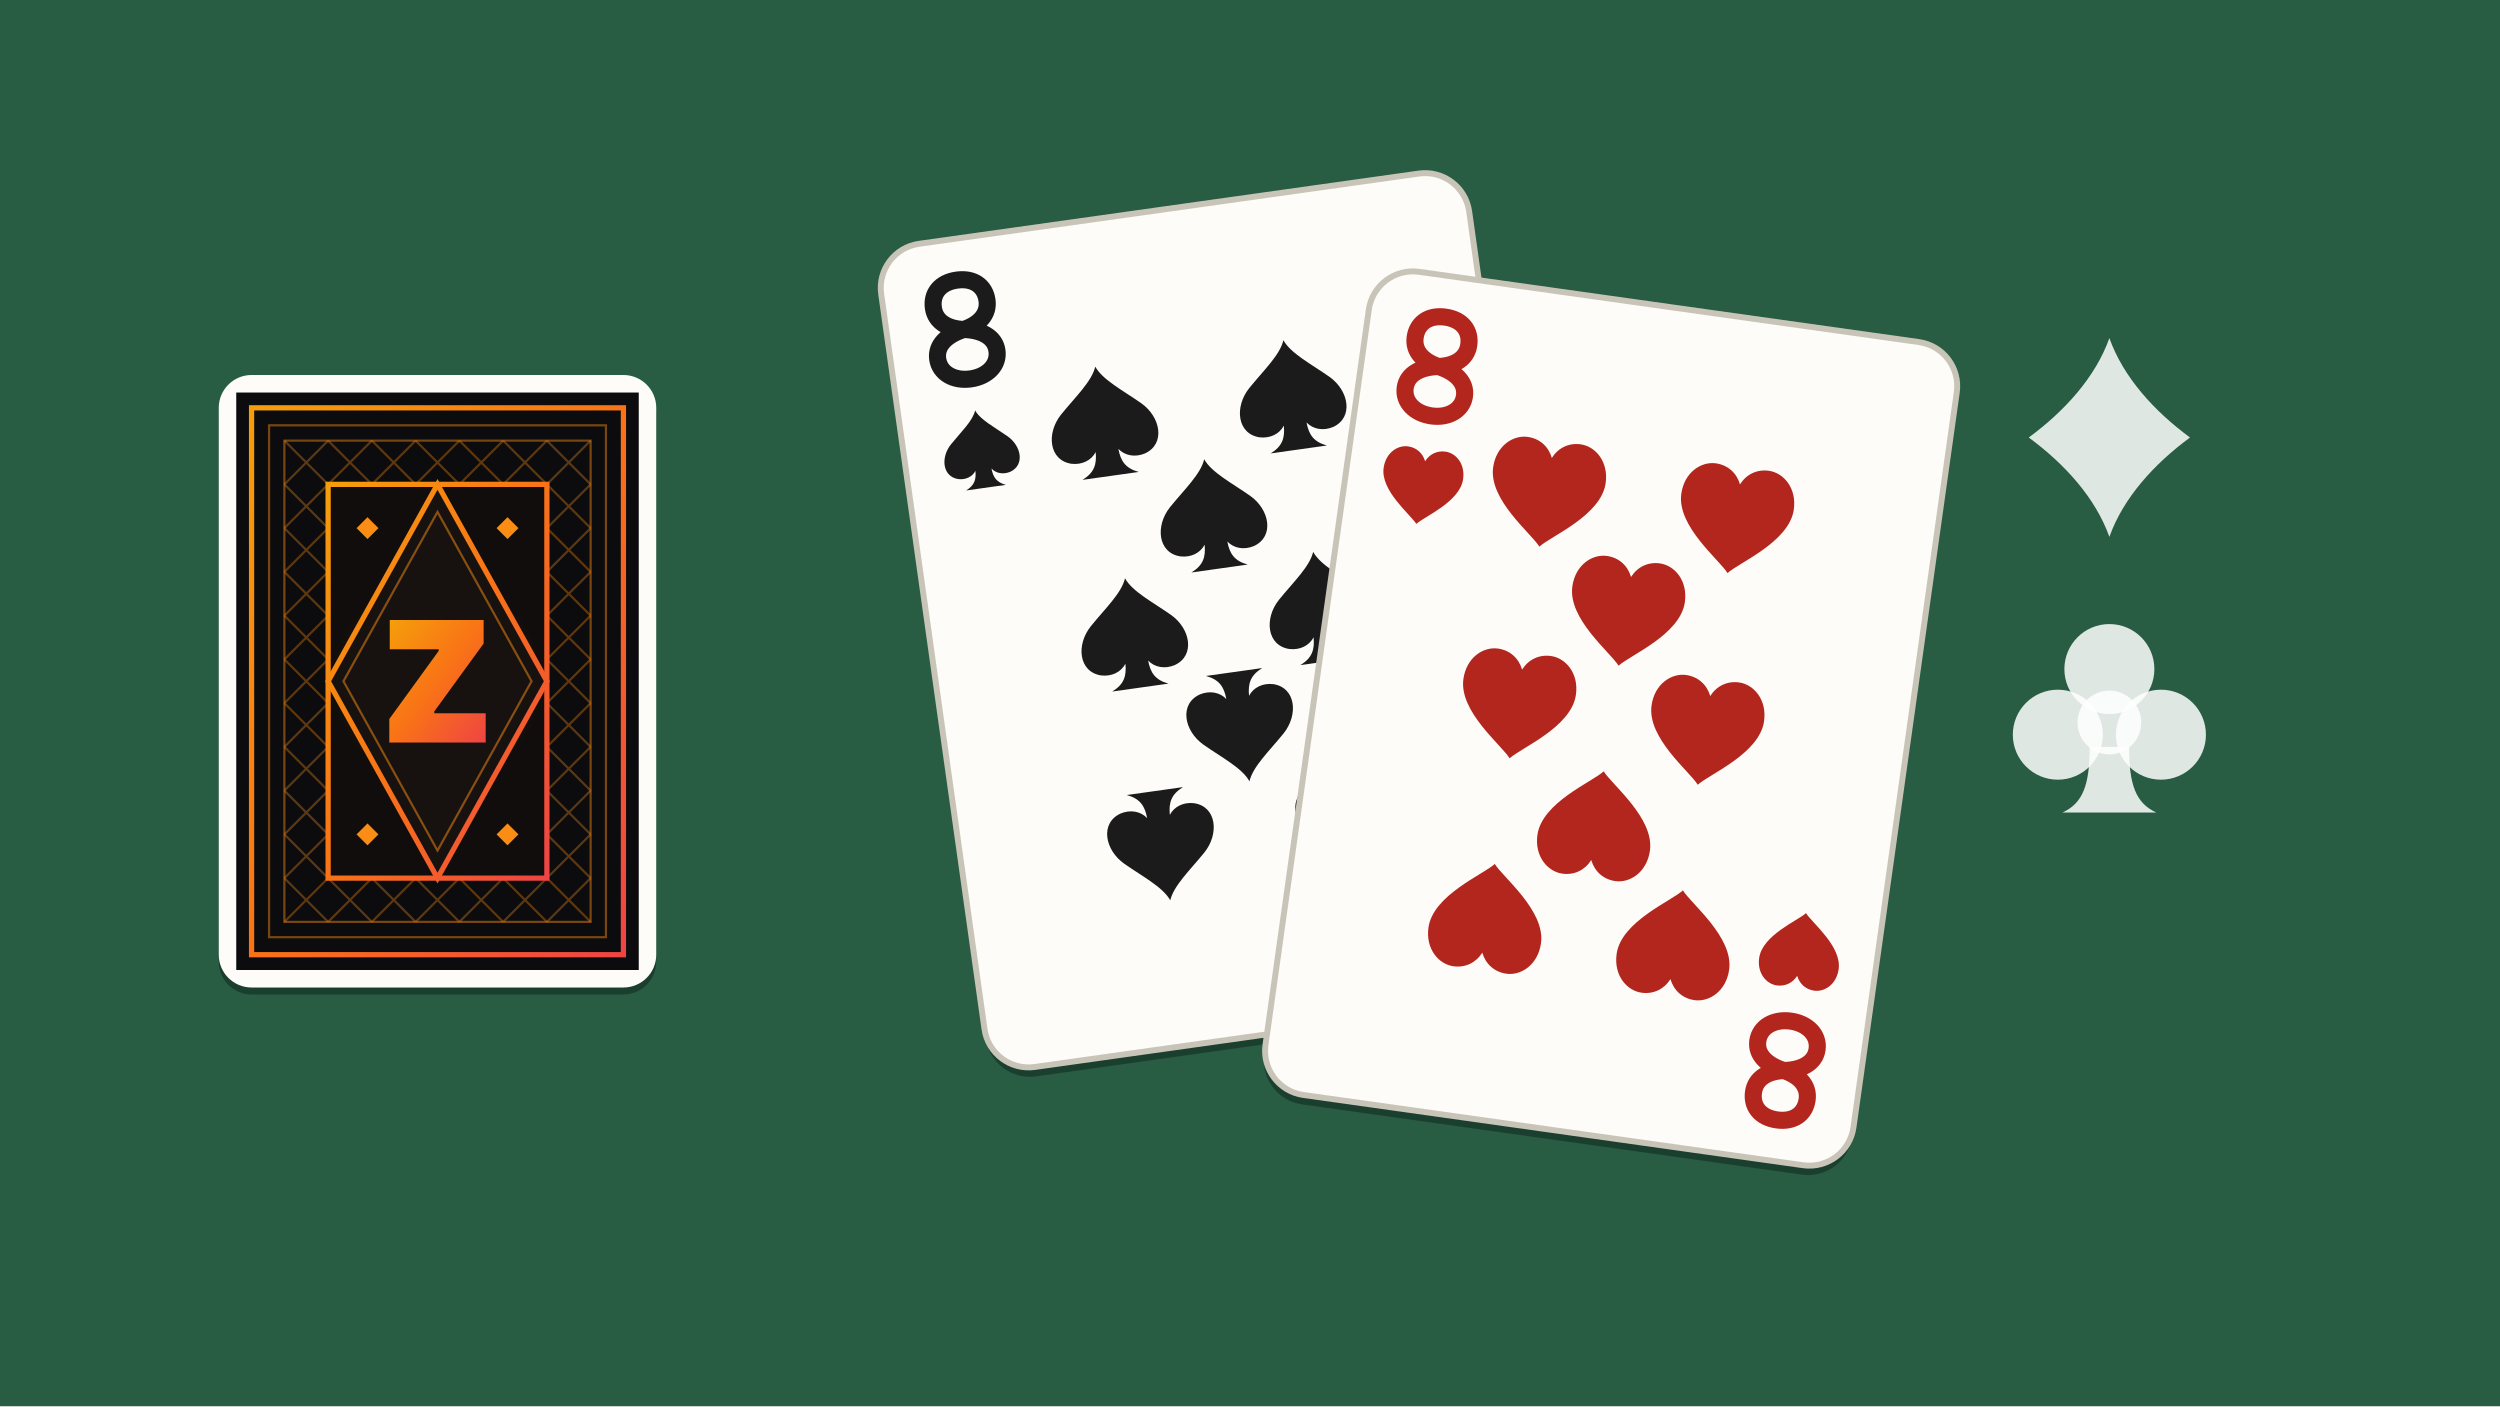
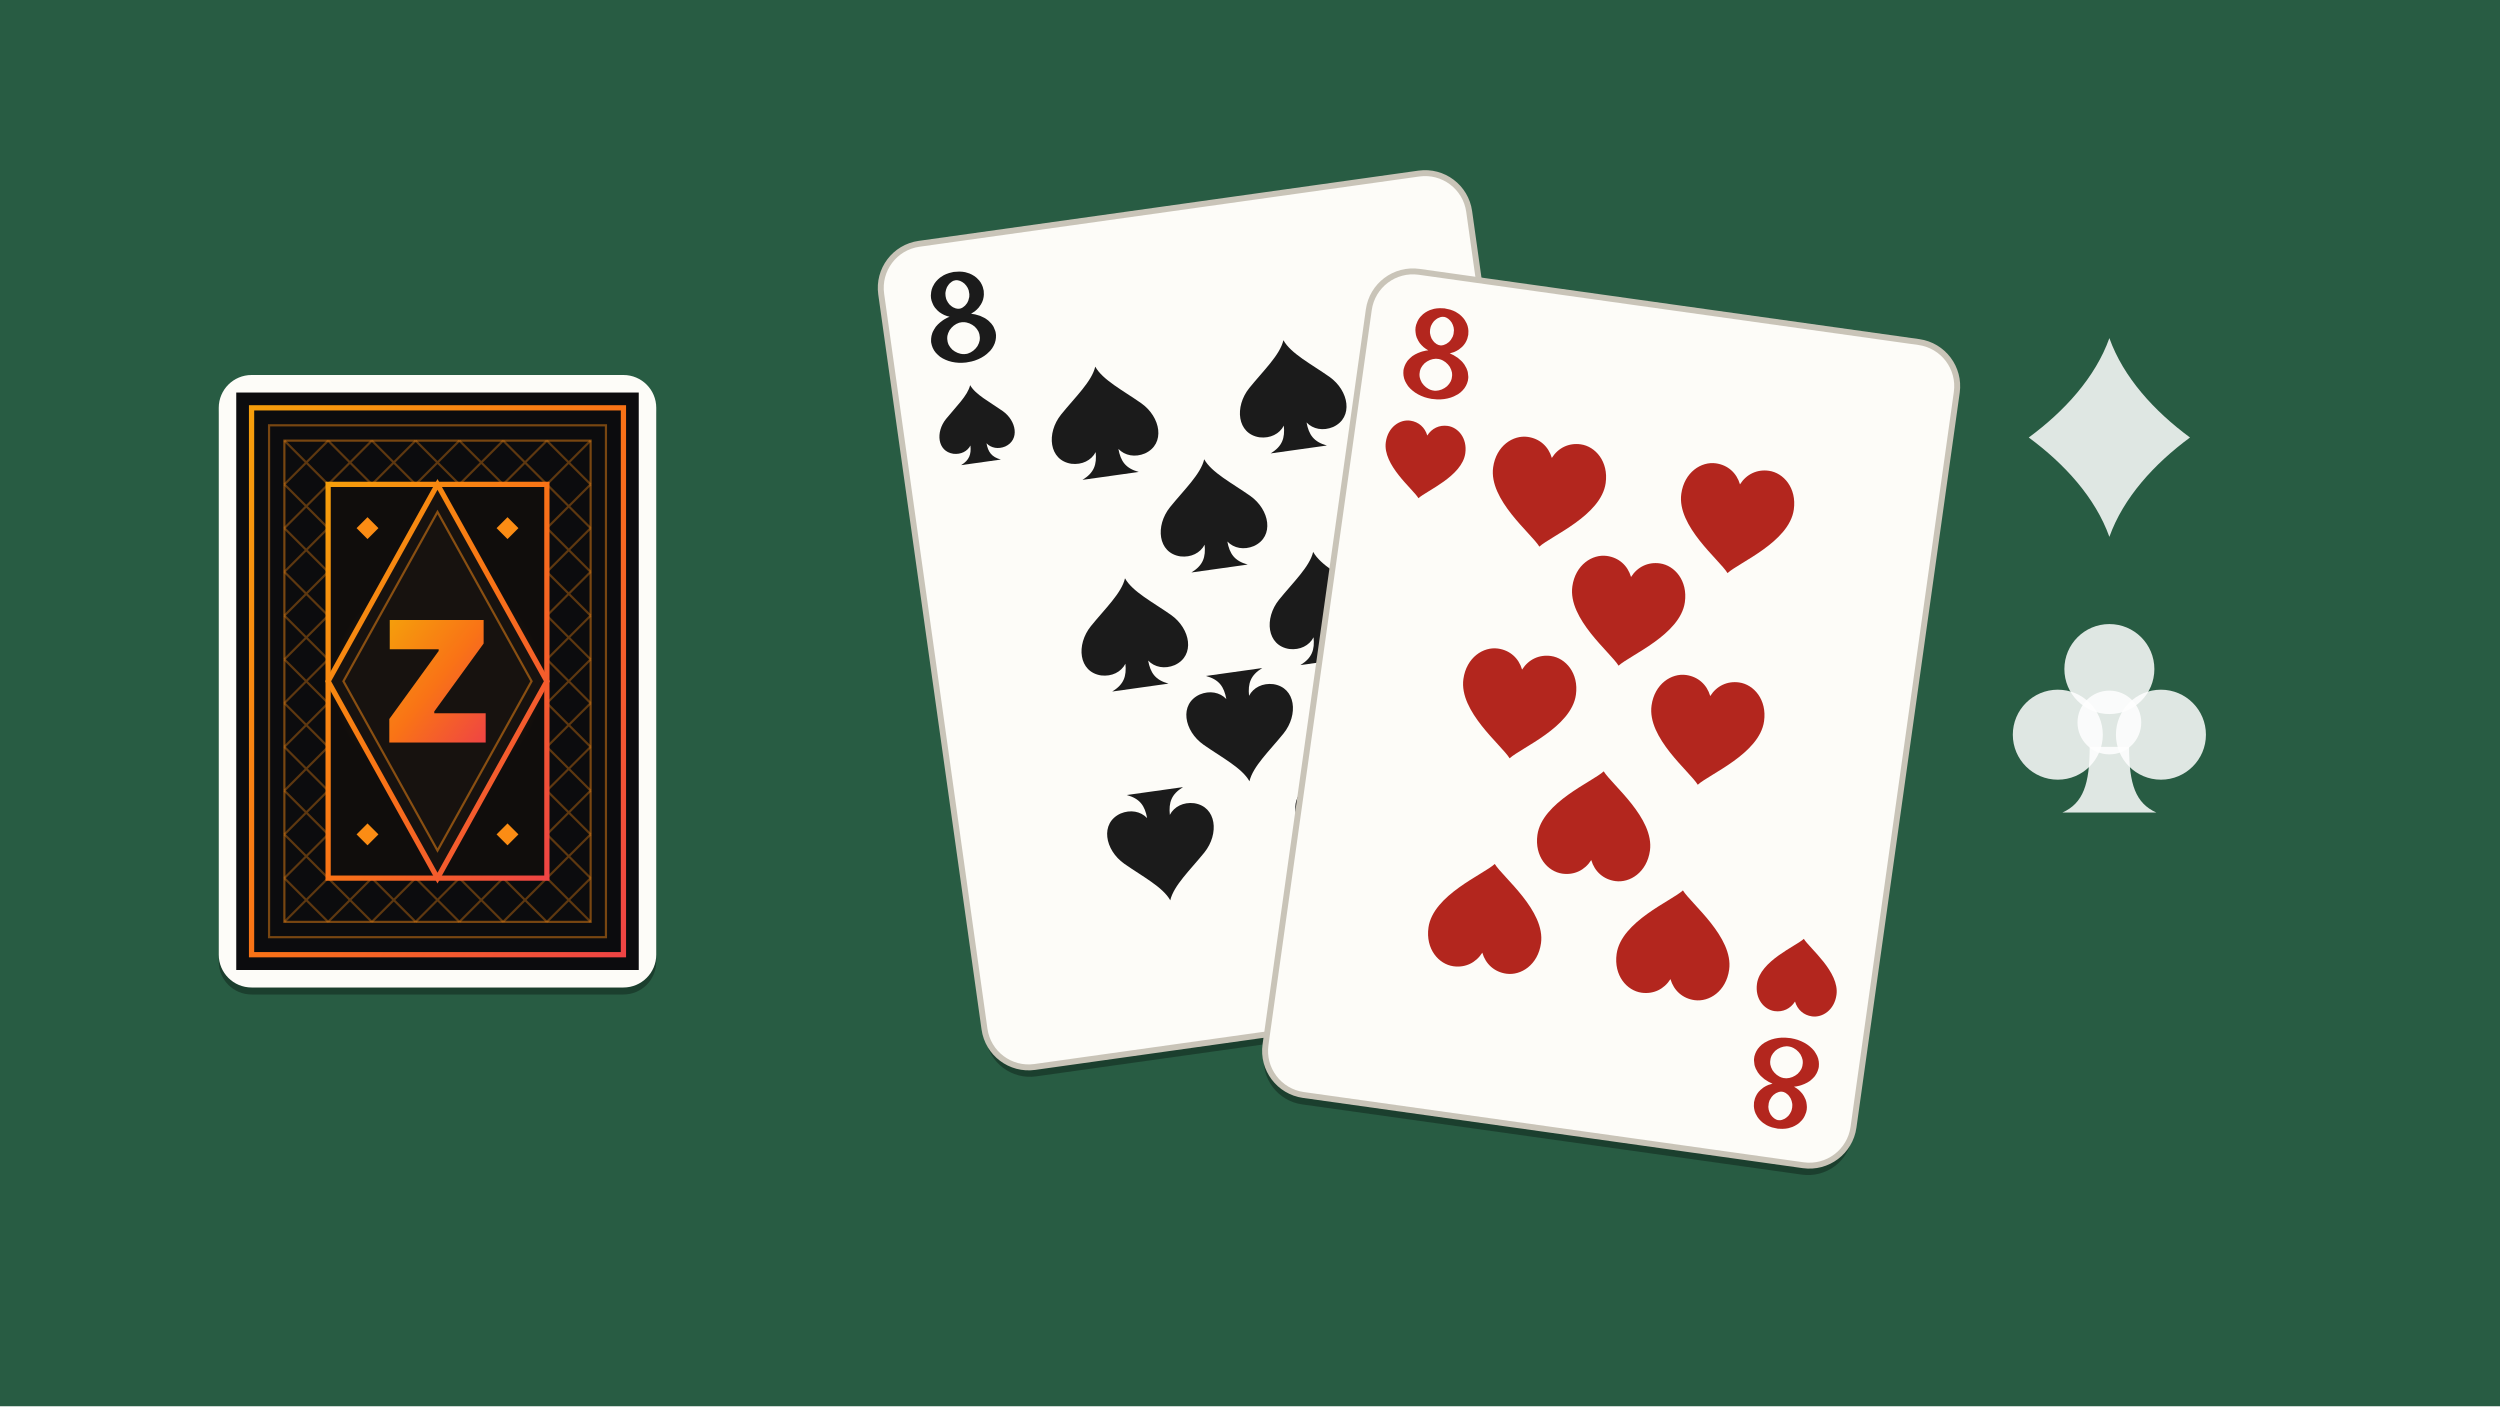
<svg xmlns="http://www.w3.org/2000/svg" width="320" height="180" viewBox="0 0 320 180">
  <defs>
    <clipPath id="zs-card">
      <rect width="100" height="140" rx="7.5" />
    </clipPath>
    <linearGradient id="zc-g-mark" x1="0" y1="0" x2="1" y2="1">
      <stop offset="0" stop-color="#f59e0b" />
      <stop offset=".5" stop-color="#f97316" />
      <stop offset="1" stop-color="#ef4444" />
    </linearGradient>
    <radialGradient id="zc-g-glow">
      <stop offset="0" stop-color="#fb8c14" stop-opacity=".34" />
      <stop offset="1" stop-color="#fb8c14" stop-opacity="0" />
    </radialGradient>
    <symbol id="zc-s-3" overflow="visible">
      <path d="M0-10.2C1-7.6 4.4-5.2 7.4-2.4 10.6 .6 10.8 5.6 6.8 6.8 4.9 7.3 3.1 6.7 2.1 5.3 2.2 7.6 2.9 9 5.2 10H-5.2C-2.9 9-2.2 7.6-2.1 5.3-3.1 6.7-4.9 7.3-6.8 6.8-10.8 5.6-10.6 .6-7.4-2.4-4.4-5.2-1 -7.6 0-10.2Z" />
    </symbol>
    <symbol id="zc-s-2" overflow="visible">
      <path d="M0 9.8C-1.8 7.6-10.4 2.6-10.4-3.4-10.4-7.4-7.6-9.8-4.9-9.8-2.7-9.8-.9-8.6 0-6.6 .9-8.6 2.7-9.8 4.9-9.8 7.6-9.8 10.4-7.4 10.4-3.4 10.4 2.6 1.8 7.6 0 9.8Z" />
    </symbol>
    <symbol id="zc-s-1" overflow="visible">
      <path d="M0-10.6C1.5-6.4 4.8-2.8 8.6 0 4.8 2.8 1.5 6.4 0 10.6-1.5 6.4-4.8 2.8-8.6 0-4.8-2.8-1.5-6.4 0-10.6Z" />
    </symbol>
    <symbol id="zc-s-0" overflow="visible">
      <circle cy="-5.3" r="4.8" />
      <circle cx="-5.5" cy="1.7" r="4.8" />
      <circle cx="5.5" cy="1.7" r="4.8" />
      <circle cy="0.4" r="3.4" />
      <path d="M-2.1 3C-2.1 7-2.8 9-5 10H5C2.8 9 2.1 7 2.1 3Z" />
    </symbol>
  </defs>
  <rect width="320" height="180" fill="#285c43" />
  <g transform="translate(28 48) scale(0.56)">
    <rect y="1.6" width="100" height="140" rx="7.5" fill="rgba(0,0,0,0.32)" />
    <g clip-path="url(#zs-card)">
      <svg width="100" height="140" viewBox="0 0 100 140" preserveAspectRatio="xMidYMid slice" aria-hidden="true">
        <rect width="100" height="140" fill="#fdfcf8" />
        <svg x="4" y="4" width="92" height="132" viewBox="0 0 92 132" overflow="hidden">
          <rect fill="#0c0c0e" x="0" y="0" width="92" height="132" />
          <path d="M11 21L21 11M11 31L31 11M11 41L41 11M11 51L51 11M11 61L61 11M11 71L71 11M11 81L81 11M11 91L81 21M11 101L81 31M11 111L81 41M11 121L81 51M21 121L81 61M31 121L81 71M41 121L81 81M51 121L81 91M61 121L81 101M71 121L81 111M11 111L21 121M11 101L31 121M11 91L41 121M11 81L51 121M11 71L61 121M11 61L71 121M11 51L81 121M11 41L81 111M11 31L81 101M11 21L81 91M11 11L81 81M21 11L81 71M31 11L81 61M41 11L81 51M51 11L81 41M61 11L81 31M71 11L81 21" fill="none" stroke="#fb8c14" stroke-width="0.5" opacity="0.34" />
          <rect fill="none" stroke="url(#zc-g-mark)" stroke-width="1.2" x="3.5" y="3.5" width="85" height="125" />
          <rect fill="none" stroke="#fb8c14" stroke-width="0.5" opacity="0.45" x="7.5" y="7.5" width="77" height="117" />
          <rect fill="none" stroke="#fb8c14" stroke-width="0.5" opacity="0.45" x="11" y="11" width="70" height="110" />
          <rect fill="#100d0c" stroke="url(#zc-g-mark)" stroke-width="1.2" x="21" y="21" width="50" height="90" />
          <circle cx="46" cy="66" r="24" fill="url(#zc-g-glow)" />
          <path d="M46 21l25 45 -25 45 -25 -45z" fill="#17120f" stroke="url(#zc-g-mark)" stroke-width="1.2" />
          <path d="M46 27.3l21.5 38.7 -21.5 38.7 -21.5 -38.7z" fill="none" stroke="#fb8c14" stroke-width="0.5" opacity="0.5" />
          <path transform="translate(46 66) scale(1.882226)" d="M-5.852 7.438L5.852 7.438L5.852 3.885L-0.392 3.885L-0.392 3.667L5.602 -4.583L5.602 -7.438L-5.798 -7.438L-5.798 -3.885L0.142 -3.885L0.142 -3.678L-5.852 4.583Z" fill="url(#zc-g-mark)" />
          <g fill="#fb8c14">
            <path d="M30 28.5l2.5 2.5 -2.5 2.5 -2.5 -2.5z" />
            <path d="M62 28.5l2.5 2.5 -2.5 2.5 -2.5 -2.5z" />
            <path d="M30 98.5l2.5 2.5 -2.5 2.5 -2.5 -2.5z" />
            <path d="M62 98.5l2.5 2.5 -2.5 2.5 -2.5 -2.5z" />
          </g>
        </svg>
      </svg>
    </g>
  </g>
  <g transform="translate(112 32) rotate(-8) scale(0.76)" style="color:#1b1b1b">
    <rect y="1.6" width="100" height="140" rx="7.5" fill="rgba(0,0,0,0.32)" />
    <rect width="100" height="140" rx="7.5" fill="#fdfcf8" stroke="#c9c4b8" />
    <svg width="100" height="140" viewBox="0 0 100 140" fill="currentColor" aria-hidden="true">
      <g class="zc-idx-std">
-         <path transform="translate(6.94 6.94) scale(1.2)" d="M5 0C2.6 0 1.2 1.4 1.2 3.4 1.2 5.4 2.8 6.6 5 7 7.4 7.4 9.2 8.6 9.2 10.6 9.2 12.6 7.4 14 5 14 2.6 14 .8 12.6.8 10.6.8 8.6 2.6 7.4 5 7 7.2 6.6 8.8 5.4 8.8 3.4 8.8 1.4 7.4 0 5 0z" fill="none" stroke="currentColor" stroke-width="2.4" stroke-linejoin="miter" stroke-miterlimit="6" />
-         <g transform="translate(12.94 35.74) scale(0.65)">
+         <path class="zc-gl" transform="translate(7.2 5.5) scale(1.1)" d="M2.05 1.06 1.77 1.34 1.41 1.82 1.22 2.17 1.08 2.55 0.95 3.1 0.92 3.5 0.95 3.9 1.03 4.26 1.14 4.64 1.31 5.01 1.64 5.5 1.9 5.8 2.21 6.07 2.55 6.32 2.91 6.52 3.34 6.71 2.97 6.81 2.47 7 2.24 7.11 1.81 7.35 1.41 7.62 1.04 7.93 0.74 8.28 0.48 8.63 0.37 8.82 0.19 9.23 0.08 9.61 0.01 10.03 0 10.25 0.04 10.68 0.12 11.06 0.27 11.48 0.48 11.87 0.74 12.22 1.04 12.57 1.41 12.88 1.81 13.15 2.24 13.39 2.73 13.6 3.22 13.76 3.77 13.89 4.28 13.96 4.87 14 5.72 13.96 6.23 13.89 6.78 13.76 7.27 13.6 7.76 13.39 8.19 13.15 8.78 12.73 9.12 12.4 9.39 12.06 9.63 11.68 9.81 11.27 9.92 10.89 9.99 10.47 9.99 10.03 9.96 9.82 9.81 9.23 9.73 9.02 9.52 8.63 9.12 8.1 8.78 7.77 8.59 7.62 7.98 7.22 7.27 6.9 6.66 6.71 7.27 6.43 7.61 6.21 7.95 5.94 8.36 5.5 8.59 5.18 8.78 4.83 8.92 4.45 9.01 4.09 9.07 3.5 9.01 2.91 8.92 2.55 8.78 2.17 8.59 1.82 8.23 1.34 7.95 1.06 7.61 0.79 7.27 0.57 6.67 0.29 6.28 0.17 5.8 0.07 4.9 0 4.2 0.07 3.72 0.17 3.33 0.29 2.73 0.57 2.39 0.79zM4.07 5.35 3.85 5.15 3.58 4.84 3.39 4.49 3.25 4.12 3.2 3.9 3.17 3.5 3.2 3.1 3.25 2.88 3.39 2.51 3.58 2.16 3.85 1.85 4.07 1.65 4.46 1.42 4.72 1.33 5.08 1.3 5.35 1.35 5.68 1.49 6 1.71 6.29 1.99 6.52 2.33 6.69 2.69 6.8 3.1 6.82 3.7 6.75 4.12 6.52 4.67 6.29 5.01 5.93 5.35 5.54 5.58 5.28 5.67 5.08 5.7 4.78 5.68 4.46 5.58zM4.8 12.69 4.52 12.65 4.22 12.56 3.79 12.36 3.39 12.08 3.05 11.75 2.78 11.34 2.6 10.94 2.54 10.68 2.51 10.47 2.51 10.03 2.54 9.82 2.6 9.56 2.78 9.16 3.05 8.75 3.39 8.42 3.79 8.14 4.22 7.94 4.67 7.82 5.13 7.8 5.48 7.85 5.78 7.94 6.21 8.14 6.61 8.42 6.95 8.75 7.22 9.16 7.4 9.56 7.46 9.82 7.49 10.03 7.49 10.47 7.46 10.68 7.4 10.94 7.22 11.34 6.95 11.75 6.61 12.08 6.21 12.36 5.78 12.56 5.33 12.68 5.13 12.7z" fill="currentColor" />
+         <g transform="translate(12.7 31.4) scale(0.65)">
          <use href="#zc-s-3" />
        </g>
      </g>
      <g class="zc-idx-std" transform="rotate(180 50 70)">
-         <path transform="translate(6.94 6.94) scale(1.2)" d="M5 0C2.6 0 1.2 1.4 1.2 3.4 1.2 5.4 2.8 6.6 5 7 7.4 7.4 9.2 8.6 9.2 10.6 9.2 12.6 7.4 14 5 14 2.6 14 .8 12.6.8 10.6.8 8.6 2.6 7.4 5 7 7.2 6.6 8.8 5.4 8.8 3.4 8.8 1.4 7.4 0 5 0z" fill="none" stroke="currentColor" stroke-width="2.4" stroke-linejoin="miter" stroke-miterlimit="6" />
-         <g transform="translate(12.94 35.74) scale(0.65)">
+         <path class="zc-gl" transform="translate(7.2 5.5) scale(1.1)" d="M2.05 1.06 1.77 1.34 1.41 1.82 1.22 2.17 1.08 2.55 0.95 3.1 0.92 3.5 0.95 3.9 1.03 4.26 1.14 4.64 1.31 5.01 1.64 5.5 1.9 5.8 2.21 6.07 2.55 6.32 2.91 6.52 3.34 6.71 2.97 6.81 2.47 7 2.24 7.11 1.81 7.35 1.41 7.62 1.04 7.93 0.74 8.28 0.48 8.63 0.37 8.82 0.19 9.23 0.08 9.61 0.01 10.03 0 10.25 0.04 10.68 0.12 11.06 0.27 11.48 0.48 11.87 0.74 12.22 1.04 12.57 1.41 12.88 1.81 13.15 2.24 13.39 2.73 13.6 3.22 13.76 3.77 13.89 4.28 13.96 4.87 14 5.72 13.96 6.23 13.89 6.78 13.76 7.27 13.6 7.76 13.39 8.19 13.15 8.78 12.73 9.12 12.4 9.39 12.06 9.63 11.68 9.81 11.27 9.92 10.89 9.99 10.47 9.99 10.03 9.96 9.82 9.81 9.23 9.73 9.02 9.52 8.63 9.12 8.1 8.78 7.77 8.59 7.62 7.98 7.22 7.27 6.9 6.66 6.71 7.27 6.43 7.61 6.21 7.95 5.94 8.36 5.5 8.59 5.18 8.78 4.83 8.92 4.45 9.01 4.09 9.07 3.5 9.01 2.91 8.92 2.55 8.78 2.17 8.59 1.82 8.23 1.34 7.95 1.06 7.61 0.79 7.27 0.57 6.67 0.29 6.28 0.17 5.8 0.07 4.9 0 4.2 0.07 3.72 0.17 3.33 0.29 2.73 0.57 2.39 0.79zM4.07 5.35 3.85 5.15 3.58 4.84 3.39 4.49 3.25 4.12 3.2 3.9 3.17 3.5 3.2 3.1 3.25 2.88 3.39 2.51 3.58 2.16 3.85 1.85 4.07 1.65 4.46 1.42 4.72 1.33 5.08 1.3 5.35 1.35 5.68 1.49 6 1.71 6.29 1.99 6.52 2.33 6.69 2.69 6.8 3.1 6.82 3.7 6.75 4.12 6.52 4.67 6.29 5.01 5.93 5.35 5.54 5.58 5.28 5.67 5.08 5.7 4.78 5.68 4.46 5.58zM4.8 12.69 4.52 12.65 4.22 12.56 3.79 12.36 3.39 12.08 3.05 11.75 2.78 11.34 2.6 10.94 2.54 10.68 2.51 10.47 2.51 10.03 2.54 9.82 2.6 9.56 2.78 9.16 3.05 8.75 3.39 8.42 3.79 8.14 4.22 7.94 4.67 7.82 5.13 7.8 5.48 7.85 5.78 7.94 6.21 8.14 6.61 8.42 6.95 8.75 7.22 9.16 7.4 9.56 7.46 9.82 7.49 10.03 7.49 10.47 7.46 10.68 7.4 10.94 7.22 11.34 6.95 11.75 6.61 12.08 6.21 12.36 5.78 12.56 5.33 12.68 5.13 12.7z" fill="currentColor" />
+         <g transform="translate(12.7 31.4) scale(0.65)">
          <use href="#zc-s-3" />
        </g>
      </g>
      <g class="zc-idx-row" display="none">
-         <path transform="translate(8.52 8.52) scale(2.1)" d="M5 0C2.6 0 1.2 1.4 1.2 3.4 1.2 5.4 2.8 6.6 5 7 7.4 7.4 9.2 8.6 9.2 10.6 9.2 12.6 7.4 14 5 14 2.6 14 .8 12.6.8 10.6.8 8.6 2.6 7.4 5 7 7.2 6.6 8.8 5.4 8.8 3.4 8.8 1.4 7.4 0 5 0z" fill="none" stroke="currentColor" stroke-width="2.4" stroke-linejoin="miter" stroke-miterlimit="6" />
+         <path class="zc-gl" transform="translate(6 6) scale(2.1)" d="M2.05 1.06 1.77 1.34 1.41 1.82 1.22 2.17 1.08 2.55 0.95 3.1 0.92 3.5 0.95 3.9 1.03 4.26 1.14 4.64 1.31 5.01 1.64 5.5 1.9 5.8 2.21 6.07 2.55 6.32 2.91 6.52 3.34 6.71 2.97 6.81 2.47 7 2.24 7.11 1.81 7.35 1.41 7.62 1.04 7.93 0.74 8.28 0.48 8.63 0.37 8.82 0.19 9.23 0.08 9.61 0.01 10.03 0 10.25 0.04 10.68 0.12 11.06 0.27 11.48 0.48 11.87 0.74 12.22 1.04 12.57 1.41 12.88 1.81 13.15 2.24 13.39 2.73 13.6 3.22 13.76 3.77 13.89 4.28 13.96 4.87 14 5.72 13.96 6.23 13.89 6.78 13.76 7.27 13.6 7.76 13.39 8.19 13.15 8.78 12.73 9.12 12.4 9.39 12.06 9.63 11.68 9.81 11.27 9.92 10.89 9.99 10.47 9.99 10.03 9.96 9.82 9.81 9.23 9.73 9.02 9.52 8.63 9.12 8.1 8.78 7.77 8.59 7.62 7.98 7.22 7.27 6.9 6.66 6.71 7.27 6.43 7.61 6.21 7.95 5.94 8.36 5.5 8.59 5.18 8.78 4.83 8.92 4.45 9.01 4.09 9.07 3.5 9.01 2.91 8.92 2.55 8.78 2.17 8.59 1.82 8.23 1.34 7.95 1.06 7.61 0.79 7.27 0.57 6.67 0.29 6.28 0.17 5.8 0.07 4.9 0 4.2 0.07 3.72 0.17 3.33 0.29 2.73 0.57 2.39 0.79zM4.07 5.35 3.85 5.15 3.58 4.84 3.39 4.49 3.25 4.12 3.2 3.9 3.17 3.5 3.2 3.1 3.25 2.88 3.39 2.51 3.58 2.16 3.85 1.85 4.07 1.65 4.46 1.42 4.72 1.33 5.08 1.3 5.35 1.35 5.68 1.49 6 1.71 6.29 1.99 6.52 2.33 6.69 2.69 6.8 3.1 6.82 3.7 6.75 4.12 6.52 4.67 6.29 5.01 5.93 5.35 5.54 5.58 5.28 5.67 5.08 5.7 4.78 5.68 4.46 5.58zM4.8 12.69 4.52 12.65 4.22 12.56 3.79 12.36 3.39 12.08 3.05 11.75 2.78 11.34 2.6 10.94 2.54 10.68 2.51 10.47 2.51 10.03 2.54 9.82 2.6 9.56 2.78 9.16 3.05 8.75 3.39 8.42 3.79 8.14 4.22 7.94 4.67 7.82 5.13 7.8 5.48 7.85 5.78 7.94 6.21 8.14 6.61 8.42 6.95 8.75 7.22 9.16 7.4 9.56 7.46 9.82 7.49 10.03 7.49 10.47 7.46 10.68 7.4 10.94 7.22 11.34 6.95 11.75 6.61 12.08 6.21 12.36 5.78 12.56 5.33 12.68 5.13 12.7z" fill="currentColor" />
        <g transform="translate(63 23) scale(1.25)">
          <use href="#zc-s-3" />
        </g>
      </g>
      <g class="zc-big">
        <g transform="translate(34 34) scale(0.92)">
          <use href="#zc-s-3" />
        </g>
        <g transform="translate(66 34) scale(0.92)">
          <use href="#zc-s-3" />
        </g>
        <g transform="translate(34 70) scale(0.92)">
          <use href="#zc-s-3" />
        </g>
        <g transform="translate(66 70) scale(0.92)">
          <use href="#zc-s-3" />
        </g>
        <g transform="translate(34 106) rotate(180) scale(0.92)">
          <use href="#zc-s-3" />
        </g>
        <g transform="translate(66 106) rotate(180) scale(0.92)">
          <use href="#zc-s-3" />
        </g>
        <g transform="translate(50 52) scale(0.92)">
          <use href="#zc-s-3" />
        </g>
        <g transform="translate(50 88) rotate(180) scale(0.92)">
          <use href="#zc-s-3" />
        </g>
      </g>
      <g class="zc-small" display="none">
        <g transform="translate(50 92) scale(3.1)">
          <use href="#zc-s-3" />
        </g>
      </g>
    </svg>
  </g>
  <g transform="translate(176 34) rotate(8) scale(0.76)" style="color:#b3261e">
    <rect y="1.6" width="100" height="140" rx="7.5" fill="rgba(0,0,0,0.32)" />
    <rect width="100" height="140" rx="7.5" fill="#fdfcf8" stroke="#c9c4b8" />
    <svg width="100" height="140" viewBox="0 0 100 140" fill="currentColor" aria-hidden="true">
      <g class="zc-idx-std">
-         <path transform="translate(6.94 6.94) scale(1.2)" d="M5 0C2.6 0 1.2 1.4 1.2 3.4 1.2 5.4 2.8 6.6 5 7 7.4 7.4 9.2 8.6 9.2 10.6 9.2 12.6 7.4 14 5 14 2.6 14 .8 12.6.8 10.6.8 8.6 2.6 7.4 5 7 7.2 6.6 8.8 5.4 8.8 3.4 8.8 1.4 7.4 0 5 0z" fill="none" stroke="currentColor" stroke-width="2.4" stroke-linejoin="miter" stroke-miterlimit="6" />
-         <g transform="translate(12.94 35.74) scale(0.65)">
+         <path class="zc-gl" transform="translate(7.2 5.5) scale(1.1)" d="M2.05 1.06 1.77 1.34 1.41 1.82 1.22 2.17 1.08 2.55 0.95 3.1 0.92 3.5 0.95 3.9 1.03 4.26 1.14 4.64 1.31 5.01 1.64 5.5 1.9 5.8 2.21 6.07 2.55 6.32 2.91 6.52 3.34 6.71 2.97 6.81 2.47 7 2.24 7.11 1.81 7.35 1.41 7.62 1.04 7.93 0.74 8.28 0.48 8.63 0.37 8.82 0.19 9.23 0.08 9.61 0.01 10.03 0 10.25 0.04 10.68 0.12 11.06 0.27 11.48 0.48 11.87 0.74 12.22 1.04 12.57 1.41 12.88 1.81 13.15 2.24 13.39 2.73 13.6 3.22 13.76 3.77 13.89 4.28 13.96 4.87 14 5.72 13.96 6.23 13.89 6.78 13.76 7.27 13.6 7.76 13.39 8.19 13.15 8.78 12.73 9.12 12.4 9.39 12.06 9.63 11.68 9.81 11.27 9.92 10.89 9.99 10.47 9.99 10.03 9.96 9.82 9.81 9.23 9.73 9.02 9.52 8.63 9.12 8.1 8.78 7.77 8.59 7.62 7.98 7.22 7.27 6.9 6.66 6.71 7.27 6.43 7.61 6.21 7.95 5.94 8.36 5.5 8.59 5.18 8.78 4.83 8.92 4.45 9.01 4.09 9.07 3.5 9.01 2.91 8.92 2.55 8.78 2.17 8.59 1.82 8.23 1.34 7.95 1.06 7.61 0.79 7.27 0.57 6.67 0.29 6.28 0.17 5.8 0.07 4.9 0 4.2 0.07 3.72 0.17 3.33 0.29 2.73 0.57 2.39 0.79zM4.07 5.35 3.85 5.15 3.58 4.84 3.39 4.49 3.25 4.12 3.2 3.9 3.17 3.5 3.2 3.1 3.25 2.88 3.39 2.51 3.58 2.16 3.85 1.85 4.07 1.65 4.46 1.42 4.72 1.33 5.08 1.3 5.35 1.35 5.68 1.49 6 1.71 6.29 1.99 6.52 2.33 6.69 2.69 6.8 3.1 6.82 3.7 6.75 4.12 6.52 4.67 6.29 5.01 5.93 5.35 5.54 5.58 5.28 5.67 5.08 5.7 4.78 5.68 4.46 5.58zM4.8 12.69 4.52 12.65 4.22 12.56 3.79 12.36 3.39 12.08 3.05 11.75 2.78 11.34 2.6 10.94 2.54 10.68 2.51 10.47 2.51 10.03 2.54 9.82 2.6 9.56 2.78 9.16 3.05 8.75 3.39 8.42 3.79 8.14 4.22 7.94 4.67 7.82 5.13 7.8 5.48 7.85 5.78 7.94 6.21 8.14 6.61 8.42 6.95 8.75 7.22 9.16 7.4 9.56 7.46 9.82 7.49 10.03 7.49 10.47 7.46 10.68 7.4 10.94 7.22 11.34 6.95 11.75 6.61 12.08 6.21 12.36 5.78 12.56 5.33 12.68 5.13 12.7z" fill="currentColor" />
+         <g transform="translate(12.7 31.4) scale(0.65)">
          <use href="#zc-s-2" />
        </g>
      </g>
      <g class="zc-idx-std" transform="rotate(180 50 70)">
-         <path transform="translate(6.94 6.94) scale(1.2)" d="M5 0C2.6 0 1.2 1.4 1.2 3.4 1.2 5.4 2.8 6.6 5 7 7.4 7.4 9.2 8.6 9.2 10.6 9.2 12.6 7.4 14 5 14 2.6 14 .8 12.6.8 10.6.8 8.6 2.6 7.4 5 7 7.2 6.6 8.8 5.4 8.8 3.4 8.8 1.4 7.4 0 5 0z" fill="none" stroke="currentColor" stroke-width="2.4" stroke-linejoin="miter" stroke-miterlimit="6" />
-         <g transform="translate(12.94 35.74) scale(0.65)">
+         <path class="zc-gl" transform="translate(7.2 5.5) scale(1.1)" d="M2.05 1.06 1.77 1.34 1.41 1.82 1.22 2.17 1.08 2.55 0.95 3.1 0.92 3.5 0.95 3.9 1.03 4.26 1.14 4.64 1.31 5.01 1.64 5.5 1.9 5.8 2.21 6.07 2.55 6.32 2.91 6.52 3.34 6.71 2.97 6.81 2.47 7 2.24 7.11 1.81 7.35 1.41 7.62 1.04 7.93 0.74 8.28 0.48 8.63 0.37 8.82 0.19 9.23 0.08 9.61 0.01 10.03 0 10.25 0.04 10.68 0.12 11.06 0.27 11.48 0.48 11.87 0.74 12.22 1.04 12.57 1.41 12.88 1.81 13.15 2.24 13.39 2.73 13.6 3.22 13.76 3.77 13.89 4.28 13.96 4.87 14 5.72 13.96 6.23 13.89 6.78 13.76 7.27 13.6 7.76 13.39 8.19 13.15 8.78 12.73 9.12 12.4 9.39 12.06 9.63 11.68 9.81 11.27 9.92 10.89 9.99 10.47 9.99 10.03 9.96 9.82 9.81 9.23 9.73 9.02 9.52 8.63 9.12 8.1 8.78 7.77 8.59 7.62 7.98 7.22 7.27 6.9 6.66 6.71 7.27 6.43 7.61 6.21 7.95 5.94 8.36 5.5 8.59 5.18 8.78 4.83 8.92 4.45 9.01 4.09 9.07 3.5 9.01 2.91 8.92 2.55 8.78 2.17 8.59 1.82 8.23 1.34 7.95 1.06 7.61 0.79 7.27 0.57 6.67 0.29 6.28 0.17 5.8 0.07 4.9 0 4.2 0.07 3.72 0.17 3.33 0.29 2.73 0.57 2.39 0.79zM4.07 5.35 3.85 5.15 3.58 4.84 3.39 4.49 3.25 4.12 3.2 3.9 3.17 3.5 3.2 3.1 3.25 2.88 3.39 2.51 3.58 2.16 3.85 1.85 4.07 1.65 4.46 1.42 4.72 1.33 5.08 1.3 5.35 1.35 5.68 1.49 6 1.71 6.29 1.99 6.52 2.33 6.69 2.69 6.8 3.1 6.82 3.7 6.75 4.12 6.52 4.67 6.29 5.01 5.93 5.35 5.54 5.58 5.28 5.67 5.08 5.7 4.78 5.68 4.46 5.58zM4.8 12.69 4.52 12.65 4.22 12.56 3.79 12.36 3.39 12.08 3.05 11.75 2.78 11.34 2.6 10.94 2.54 10.68 2.51 10.47 2.51 10.03 2.54 9.82 2.6 9.56 2.78 9.16 3.05 8.75 3.39 8.42 3.79 8.14 4.22 7.94 4.67 7.82 5.13 7.8 5.48 7.85 5.78 7.94 6.21 8.14 6.61 8.42 6.95 8.75 7.22 9.16 7.4 9.56 7.46 9.82 7.49 10.03 7.49 10.47 7.46 10.68 7.4 10.94 7.22 11.34 6.95 11.75 6.61 12.08 6.21 12.36 5.78 12.56 5.33 12.68 5.13 12.7z" fill="currentColor" />
+         <g transform="translate(12.7 31.4) scale(0.65)">
          <use href="#zc-s-2" />
        </g>
      </g>
      <g class="zc-idx-row" display="none">
-         <path transform="translate(8.52 8.52) scale(2.1)" d="M5 0C2.6 0 1.2 1.4 1.2 3.4 1.2 5.4 2.8 6.6 5 7 7.4 7.4 9.2 8.6 9.2 10.6 9.2 12.6 7.4 14 5 14 2.6 14 .8 12.6.8 10.6.8 8.6 2.6 7.4 5 7 7.2 6.6 8.8 5.4 8.8 3.4 8.8 1.4 7.4 0 5 0z" fill="none" stroke="currentColor" stroke-width="2.4" stroke-linejoin="miter" stroke-miterlimit="6" />
+         <path class="zc-gl" transform="translate(6 6) scale(2.1)" d="M2.05 1.06 1.77 1.34 1.41 1.82 1.22 2.17 1.08 2.55 0.95 3.1 0.92 3.5 0.95 3.9 1.03 4.26 1.14 4.64 1.31 5.01 1.64 5.5 1.9 5.8 2.21 6.07 2.55 6.32 2.91 6.52 3.34 6.71 2.97 6.81 2.47 7 2.24 7.11 1.81 7.35 1.41 7.62 1.04 7.93 0.74 8.28 0.48 8.63 0.37 8.82 0.19 9.23 0.08 9.61 0.01 10.03 0 10.25 0.04 10.68 0.12 11.06 0.27 11.48 0.48 11.87 0.74 12.22 1.04 12.57 1.41 12.88 1.81 13.15 2.24 13.39 2.73 13.6 3.22 13.76 3.77 13.89 4.28 13.96 4.87 14 5.72 13.96 6.23 13.89 6.78 13.76 7.27 13.6 7.76 13.39 8.19 13.15 8.78 12.73 9.12 12.4 9.39 12.06 9.63 11.68 9.81 11.27 9.92 10.89 9.99 10.47 9.99 10.03 9.96 9.82 9.81 9.23 9.73 9.02 9.52 8.63 9.12 8.1 8.78 7.77 8.59 7.62 7.98 7.22 7.27 6.9 6.66 6.71 7.27 6.43 7.61 6.21 7.95 5.94 8.36 5.5 8.59 5.18 8.78 4.83 8.92 4.45 9.01 4.09 9.07 3.5 9.01 2.91 8.92 2.55 8.78 2.17 8.59 1.82 8.23 1.34 7.95 1.06 7.61 0.79 7.27 0.57 6.67 0.29 6.28 0.17 5.8 0.07 4.9 0 4.2 0.07 3.72 0.17 3.33 0.29 2.73 0.57 2.39 0.79zM4.07 5.35 3.85 5.15 3.58 4.84 3.39 4.49 3.25 4.12 3.2 3.9 3.17 3.5 3.2 3.1 3.25 2.88 3.39 2.51 3.58 2.16 3.85 1.85 4.07 1.65 4.46 1.42 4.72 1.33 5.08 1.3 5.35 1.35 5.68 1.49 6 1.71 6.29 1.99 6.52 2.33 6.69 2.69 6.8 3.1 6.82 3.7 6.75 4.12 6.52 4.67 6.29 5.01 5.93 5.35 5.54 5.58 5.28 5.67 5.08 5.7 4.78 5.68 4.46 5.58zM4.8 12.69 4.52 12.65 4.22 12.56 3.79 12.36 3.39 12.08 3.05 11.75 2.78 11.34 2.6 10.94 2.54 10.68 2.51 10.47 2.51 10.03 2.54 9.82 2.6 9.56 2.78 9.16 3.05 8.75 3.39 8.42 3.79 8.14 4.22 7.94 4.67 7.82 5.13 7.8 5.48 7.85 5.78 7.94 6.21 8.14 6.61 8.42 6.95 8.75 7.22 9.16 7.4 9.56 7.46 9.82 7.49 10.03 7.49 10.47 7.46 10.68 7.4 10.94 7.22 11.34 6.95 11.75 6.61 12.08 6.21 12.36 5.78 12.56 5.33 12.68 5.13 12.7z" fill="currentColor" />
        <g transform="translate(63 23) scale(1.25)">
          <use href="#zc-s-2" />
        </g>
      </g>
      <g class="zc-big">
        <g transform="translate(34 34) scale(0.92)">
          <use href="#zc-s-2" />
        </g>
        <g transform="translate(66 34) scale(0.92)">
          <use href="#zc-s-2" />
        </g>
        <g transform="translate(34 70) scale(0.92)">
          <use href="#zc-s-2" />
        </g>
        <g transform="translate(66 70) scale(0.92)">
          <use href="#zc-s-2" />
        </g>
        <g transform="translate(34 106) rotate(180) scale(0.92)">
          <use href="#zc-s-2" />
        </g>
        <g transform="translate(66 106) rotate(180) scale(0.92)">
          <use href="#zc-s-2" />
        </g>
        <g transform="translate(50 52) scale(0.92)">
          <use href="#zc-s-2" />
        </g>
        <g transform="translate(50 88) rotate(180) scale(0.92)">
          <use href="#zc-s-2" />
        </g>
      </g>
      <g class="zc-small" display="none">
        <g transform="translate(50 92) scale(3.1)">
          <use href="#zc-s-2" />
        </g>
      </g>
    </svg>
  </g>
  <g transform="translate(270 56) scale(1.2)" fill="rgba(255,255,255,0.85)">
    <use href="#zc-s-1" />
  </g>
  <g transform="translate(270 92) scale(1.2)" fill="rgba(255,255,255,0.85)">
    <use href="#zc-s-0" />
  </g>
</svg>
